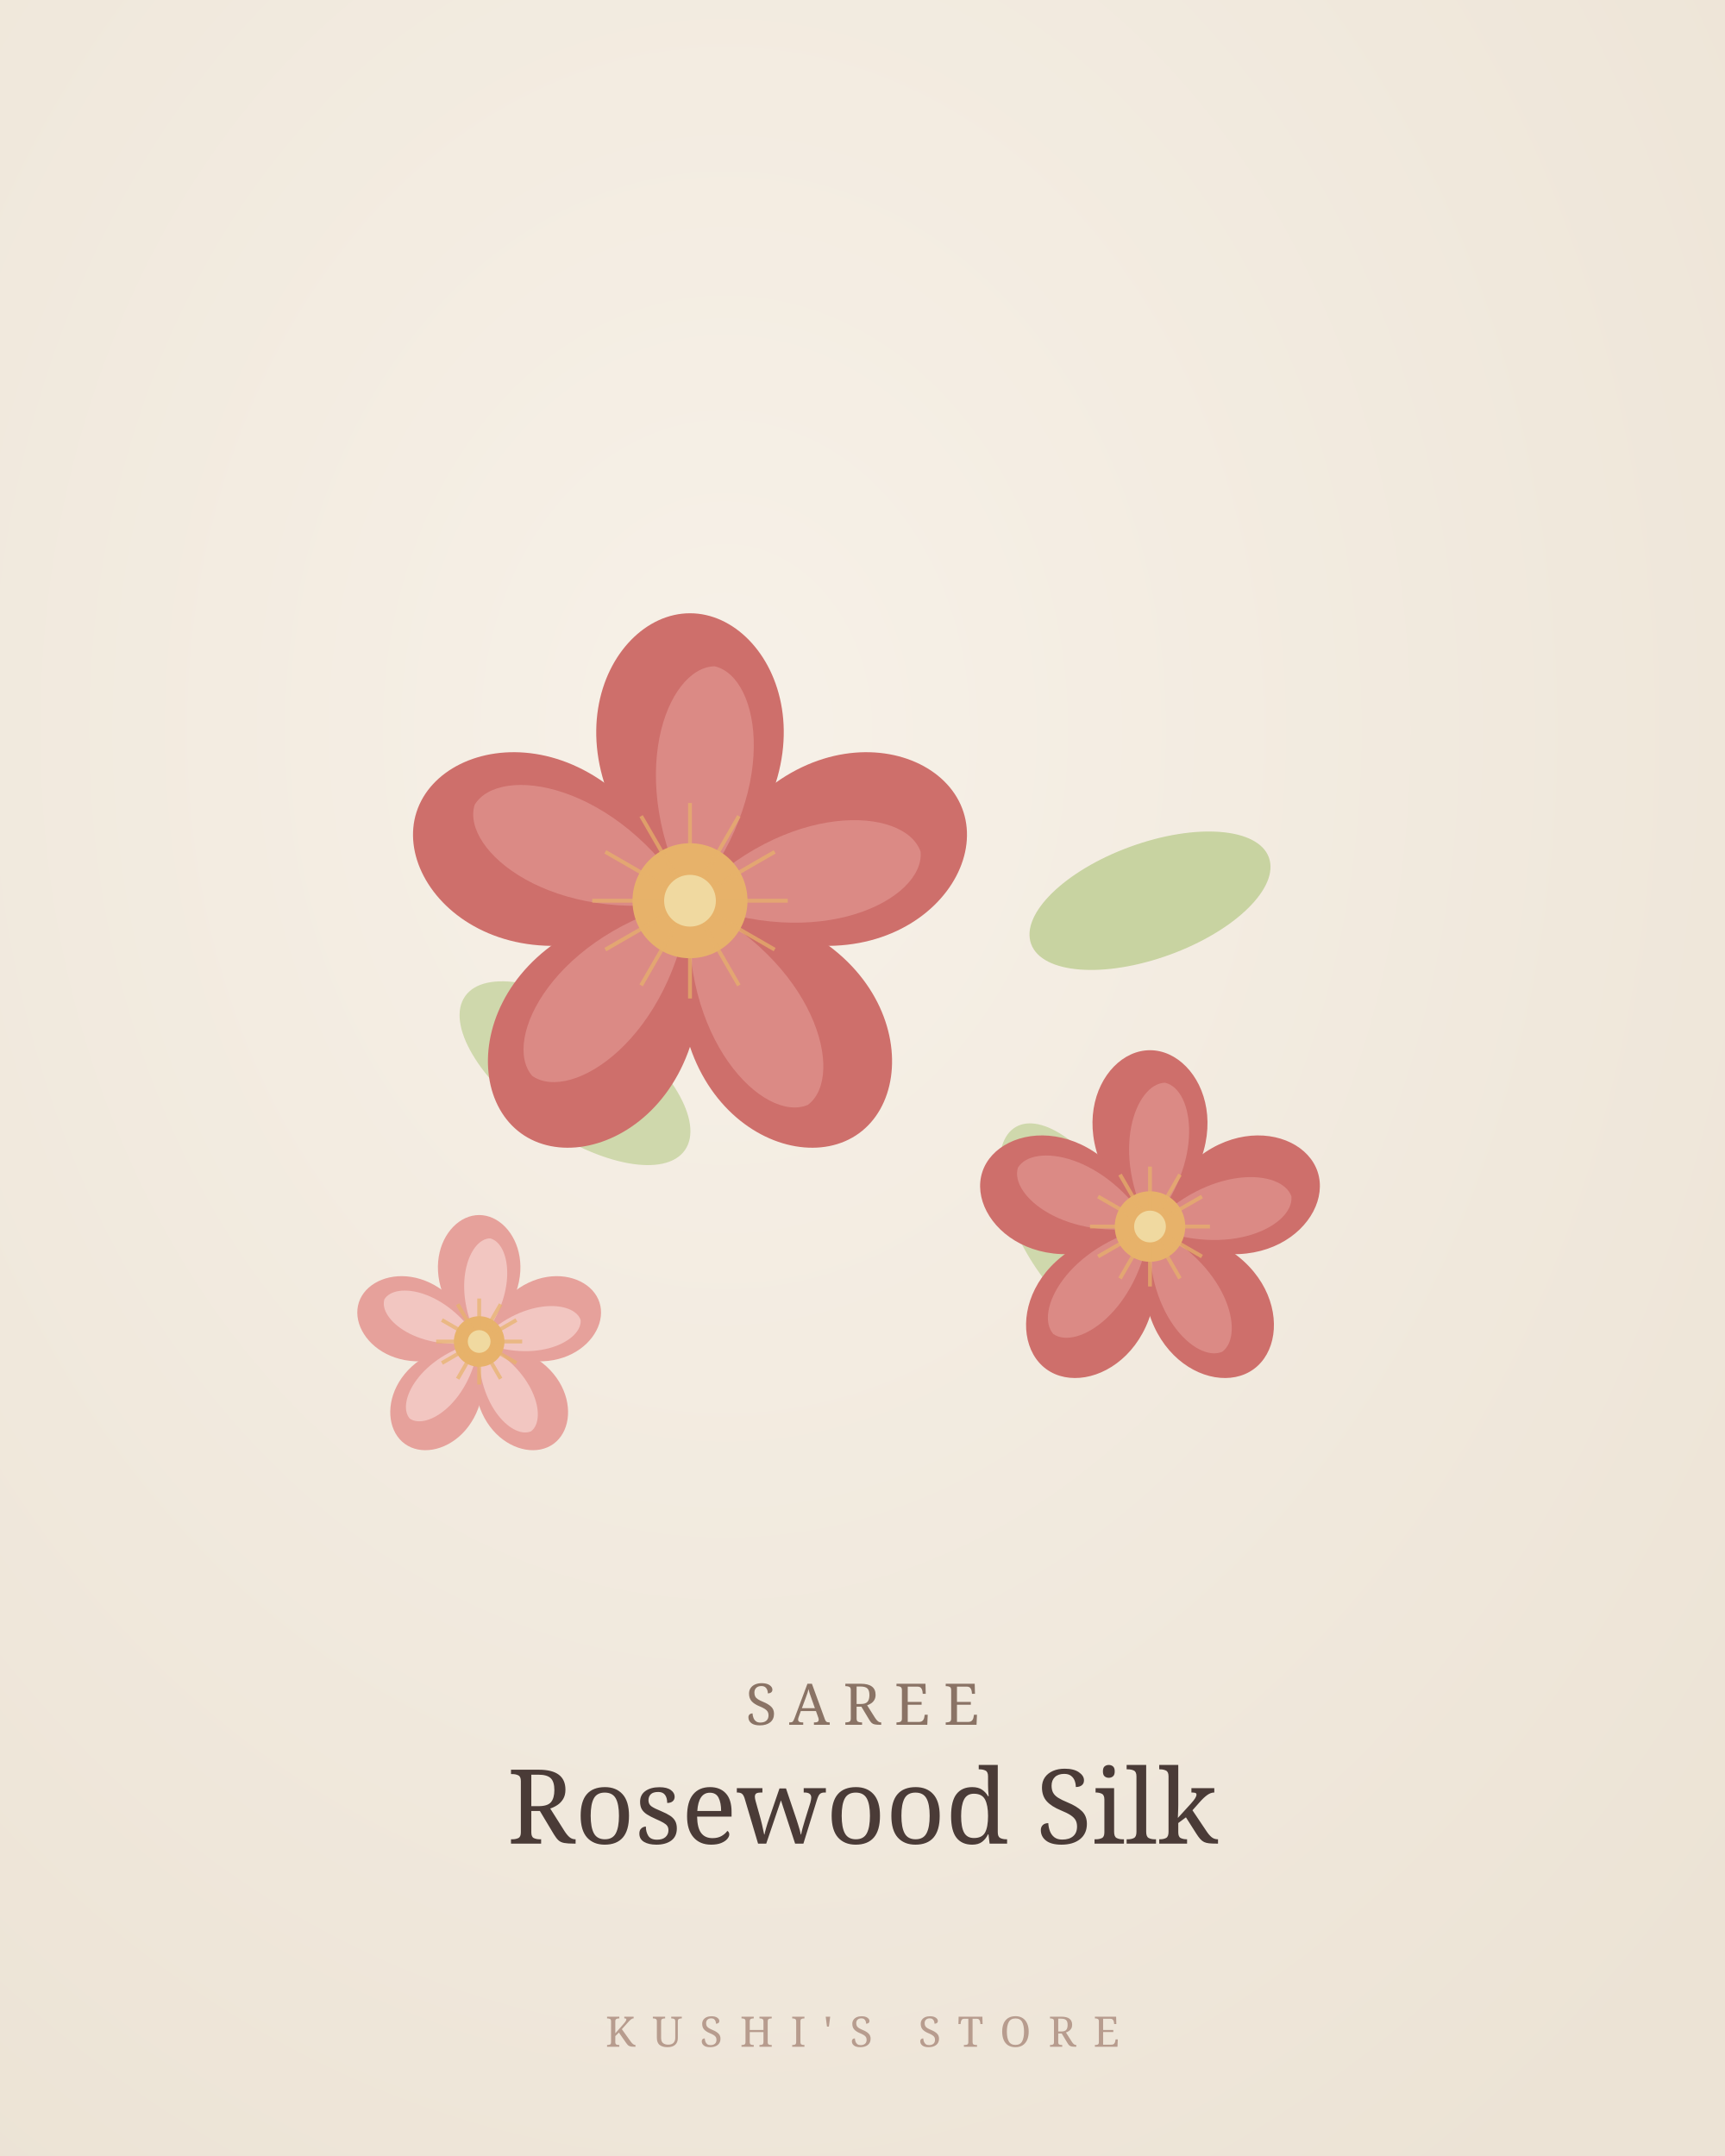
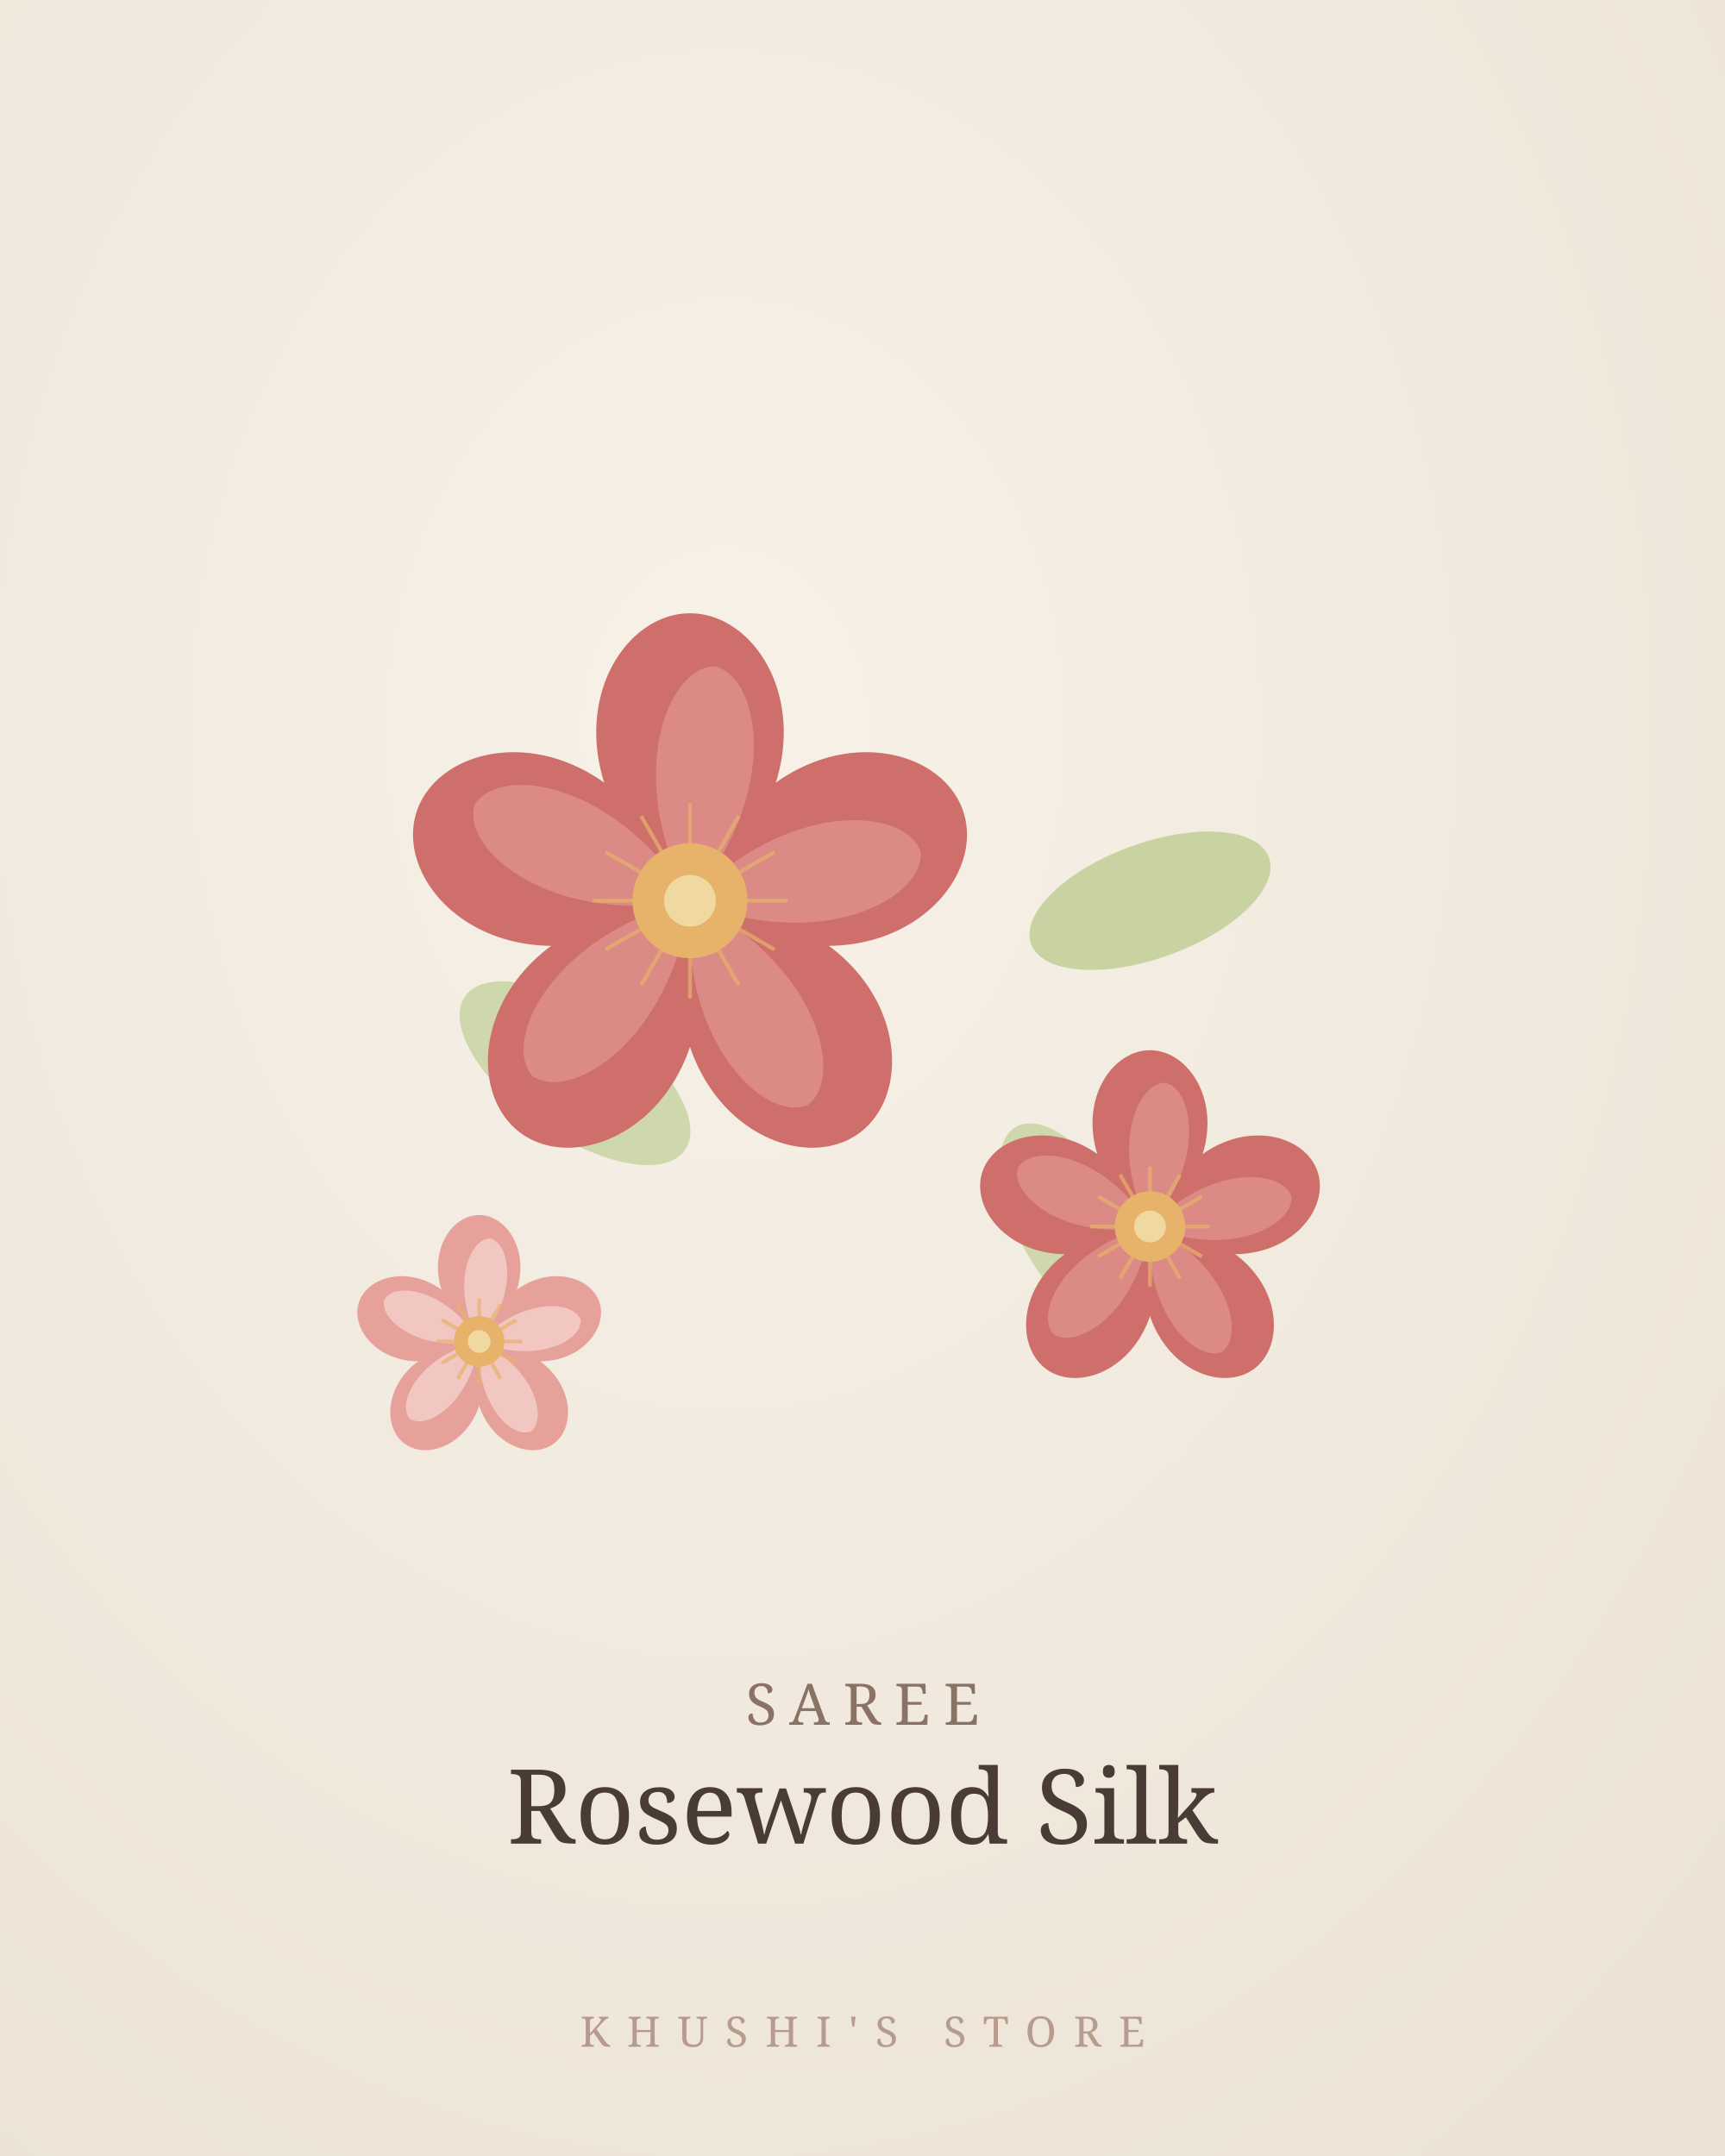
<svg xmlns="http://www.w3.org/2000/svg" width="900" height="1125" viewBox="0 0 900 1125">
  <defs>
    <radialGradient id="bg" cx="42%" cy="34%" r="80%">
      <stop offset="0" stop-color="#F7F1E8" />
      <stop offset="1" stop-color="#ECE3D5" />
    </radialGradient>
  </defs>
  <rect width="900" height="1125" fill="url(#bg)" />
  <g opacity="0.9">
    <ellipse transform="rotate(35 300 560)" cx="300" cy="560" rx="70" ry="32" fill="#CBD6A6" />
    <ellipse transform="rotate(-20 600 470)" cx="600" cy="470" rx="66" ry="30" fill="#C3D09A" />
    <ellipse transform="rotate(60 560 640)" cx="560" cy="640" rx="60" ry="28" fill="#CBD6A6" />
  </g>
  <path transform="rotate(0 360 470)" d="M360 470       C277.5 402.5, 314.625 320, 360 320       C405.375 320, 442.5 402.5, 360 470 Z" fill="#CE6F6B" />
  <path transform="rotate(72 360 470)" d="M360 470       C277.5 402.5, 314.625 320, 360 320       C405.375 320, 442.5 402.5, 360 470 Z" fill="#CE6F6B" />
  <path transform="rotate(144 360 470)" d="M360 470       C277.5 402.5, 314.625 320, 360 320       C405.375 320, 442.5 402.5, 360 470 Z" fill="#CE6F6B" />
  <path transform="rotate(216 360 470)" d="M360 470       C277.5 402.5, 314.625 320, 360 320       C405.375 320, 442.5 402.5, 360 470 Z" fill="#CE6F6B" />
  <path transform="rotate(288 360 470)" d="M360 470       C277.5 402.5, 314.625 320, 360 320       C405.375 320, 442.5 402.5, 360 470 Z" fill="#CE6F6B" />
  <path transform="rotate(6 360 470)" d="M360 470       C318.75 410, 335.25 350, 360 347       C384.75 350, 401.25 410, 360 470 Z" fill="#E6A19B" fill-opacity="0.55" />
  <path transform="rotate(78 360 470)" d="M360 470       C318.75 410, 335.25 350, 360 347       C384.75 350, 401.25 410, 360 470 Z" fill="#E6A19B" fill-opacity="0.55" />
  <path transform="rotate(150 360 470)" d="M360 470       C318.75 410, 335.25 350, 360 347       C384.75 350, 401.25 410, 360 470 Z" fill="#E6A19B" fill-opacity="0.55" />
  <path transform="rotate(222 360 470)" d="M360 470       C318.75 410, 335.25 350, 360 347       C384.75 350, 401.25 410, 360 470 Z" fill="#E6A19B" fill-opacity="0.55" />
  <path transform="rotate(294 360 470)" d="M360 470       C318.75 410, 335.25 350, 360 347       C384.75 350, 401.25 410, 360 470 Z" fill="#E6A19B" fill-opacity="0.55" />
  <circle cx="360" cy="470" r="30" fill="#E7B26A" />
  <line x1="360" y1="470" x2="411" y2="470" stroke="#E7B26A" stroke-width="2" stroke-opacity="0.7" />
  <line x1="360" y1="470" x2="404.167" y2="495.5" stroke="#E7B26A" stroke-width="2" stroke-opacity="0.7" />
  <line x1="360" y1="470" x2="385.5" y2="514.167" stroke="#E7B26A" stroke-width="2" stroke-opacity="0.7" />
  <line x1="360" y1="470" x2="360" y2="521" stroke="#E7B26A" stroke-width="2" stroke-opacity="0.7" />
  <line x1="360" y1="470" x2="334.5" y2="514.167" stroke="#E7B26A" stroke-width="2" stroke-opacity="0.7" />
  <line x1="360" y1="470" x2="315.833" y2="495.5" stroke="#E7B26A" stroke-width="2" stroke-opacity="0.7" />
  <line x1="360" y1="470" x2="309" y2="470" stroke="#E7B26A" stroke-width="2" stroke-opacity="0.7" />
  <line x1="360" y1="470" x2="315.833" y2="444.5" stroke="#E7B26A" stroke-width="2" stroke-opacity="0.7" />
  <line x1="360" y1="470" x2="334.5" y2="425.833" stroke="#E7B26A" stroke-width="2" stroke-opacity="0.7" />
  <line x1="360" y1="470" x2="360" y2="419" stroke="#E7B26A" stroke-width="2" stroke-opacity="0.7" />
  <line x1="360" y1="470" x2="385.5" y2="425.833" stroke="#E7B26A" stroke-width="2" stroke-opacity="0.7" />
  <line x1="360" y1="470" x2="404.167" y2="444.5" stroke="#E7B26A" stroke-width="2" stroke-opacity="0.7" />
  <circle cx="360" cy="470" r="13.5" fill="#F0D9A0" />
  <path transform="rotate(0 600 640)" d="M600 640       C549.4 598.6, 572.17 548, 600 548       C627.83 548, 650.6 598.6, 600 640 Z" fill="#CE6F6B" />
  <path transform="rotate(72 600 640)" d="M600 640       C549.4 598.6, 572.17 548, 600 548       C627.83 548, 650.6 598.6, 600 640 Z" fill="#CE6F6B" />
  <path transform="rotate(144 600 640)" d="M600 640       C549.4 598.6, 572.17 548, 600 548       C627.83 548, 650.6 598.6, 600 640 Z" fill="#CE6F6B" />
  <path transform="rotate(216 600 640)" d="M600 640       C549.4 598.6, 572.17 548, 600 548       C627.83 548, 650.6 598.6, 600 640 Z" fill="#CE6F6B" />
  <path transform="rotate(288 600 640)" d="M600 640       C549.4 598.6, 572.17 548, 600 548       C627.83 548, 650.6 598.6, 600 640 Z" fill="#CE6F6B" />
  <path transform="rotate(6 600 640)" d="M600 640       C574.7 603.2, 584.82 566.4, 600 564.56       C615.18 566.4, 625.3 603.2, 600 640 Z" fill="#E6A19B" fill-opacity="0.55" />
  <path transform="rotate(78 600 640)" d="M600 640       C574.7 603.2, 584.82 566.4, 600 564.56       C615.18 566.4, 625.3 603.2, 600 640 Z" fill="#E6A19B" fill-opacity="0.55" />
  <path transform="rotate(150 600 640)" d="M600 640       C574.7 603.2, 584.82 566.4, 600 564.56       C615.18 566.4, 625.3 603.2, 600 640 Z" fill="#E6A19B" fill-opacity="0.55" />
  <path transform="rotate(222 600 640)" d="M600 640       C574.7 603.2, 584.82 566.4, 600 564.56       C615.18 566.4, 625.3 603.2, 600 640 Z" fill="#E6A19B" fill-opacity="0.55" />
  <path transform="rotate(294 600 640)" d="M600 640       C574.7 603.2, 584.82 566.4, 600 564.56       C615.18 566.4, 625.3 603.2, 600 640 Z" fill="#E6A19B" fill-opacity="0.55" />
  <circle cx="600" cy="640" r="18.4" fill="#E7B26A" />
  <line x1="600" y1="640" x2="631.28" y2="640" stroke="#E7B26A" stroke-width="2" stroke-opacity="0.7" />
  <line x1="600" y1="640" x2="627.089" y2="655.64" stroke="#E7B26A" stroke-width="2" stroke-opacity="0.7" />
  <line x1="600" y1="640" x2="615.64" y2="667.089" stroke="#E7B26A" stroke-width="2" stroke-opacity="0.7" />
  <line x1="600" y1="640" x2="600" y2="671.28" stroke="#E7B26A" stroke-width="2" stroke-opacity="0.7" />
  <line x1="600" y1="640" x2="584.36" y2="667.089" stroke="#E7B26A" stroke-width="2" stroke-opacity="0.7" />
  <line x1="600" y1="640" x2="572.911" y2="655.64" stroke="#E7B26A" stroke-width="2" stroke-opacity="0.7" />
  <line x1="600" y1="640" x2="568.72" y2="640" stroke="#E7B26A" stroke-width="2" stroke-opacity="0.7" />
  <line x1="600" y1="640" x2="572.911" y2="624.36" stroke="#E7B26A" stroke-width="2" stroke-opacity="0.7" />
  <line x1="600" y1="640" x2="584.36" y2="612.911" stroke="#E7B26A" stroke-width="2" stroke-opacity="0.7" />
  <line x1="600" y1="640" x2="600" y2="608.72" stroke="#E7B26A" stroke-width="2" stroke-opacity="0.7" />
  <line x1="600" y1="640" x2="615.64" y2="612.911" stroke="#E7B26A" stroke-width="2" stroke-opacity="0.7" />
  <line x1="600" y1="640" x2="627.089" y2="624.36" stroke="#E7B26A" stroke-width="2" stroke-opacity="0.7" />
  <circle cx="600" cy="640" r="8.28" fill="#F0D9A0" />
  <path transform="rotate(0 250 700)" d="M250 700       C213.7 670.3, 230.035 634, 250 634       C269.965 634, 286.3 670.3, 250 700 Z" fill="#E6A19B" />
  <path transform="rotate(72 250 700)" d="M250 700       C213.7 670.3, 230.035 634, 250 634       C269.965 634, 286.3 670.3, 250 700 Z" fill="#E6A19B" />
  <path transform="rotate(144 250 700)" d="M250 700       C213.7 670.3, 230.035 634, 250 634       C269.965 634, 286.3 670.3, 250 700 Z" fill="#E6A19B" />
  <path transform="rotate(216 250 700)" d="M250 700       C213.7 670.3, 230.035 634, 250 634       C269.965 634, 286.3 670.3, 250 700 Z" fill="#E6A19B" />
  <path transform="rotate(288 250 700)" d="M250 700       C213.7 670.3, 230.035 634, 250 634       C269.965 634, 286.3 670.3, 250 700 Z" fill="#E6A19B" />
  <path transform="rotate(6 250 700)" d="M250 700       C231.85 673.6, 239.11 647.2, 250 645.88       C260.89 647.2, 268.15 673.6, 250 700 Z" fill="#FBE3DF" fill-opacity="0.55" />
  <path transform="rotate(78 250 700)" d="M250 700       C231.85 673.6, 239.11 647.2, 250 645.88       C260.89 647.2, 268.15 673.6, 250 700 Z" fill="#FBE3DF" fill-opacity="0.55" />
  <path transform="rotate(150 250 700)" d="M250 700       C231.85 673.6, 239.11 647.2, 250 645.88       C260.89 647.2, 268.15 673.6, 250 700 Z" fill="#FBE3DF" fill-opacity="0.55" />
  <path transform="rotate(222 250 700)" d="M250 700       C231.85 673.6, 239.11 647.2, 250 645.88       C260.89 647.2, 268.15 673.6, 250 700 Z" fill="#FBE3DF" fill-opacity="0.55" />
  <path transform="rotate(294 250 700)" d="M250 700       C231.85 673.6, 239.11 647.2, 250 645.88       C260.89 647.2, 268.15 673.6, 250 700 Z" fill="#FBE3DF" fill-opacity="0.55" />
  <circle cx="250" cy="700" r="13.2" fill="#E7B26A" />
  <line x1="250" y1="700" x2="272.44" y2="700" stroke="#E7B26A" stroke-width="2" stroke-opacity="0.7" />
  <line x1="250" y1="700" x2="269.434" y2="711.22" stroke="#E7B26A" stroke-width="2" stroke-opacity="0.7" />
  <line x1="250" y1="700" x2="261.22" y2="719.434" stroke="#E7B26A" stroke-width="2" stroke-opacity="0.7" />
  <line x1="250" y1="700" x2="250" y2="722.44" stroke="#E7B26A" stroke-width="2" stroke-opacity="0.7" />
  <line x1="250" y1="700" x2="238.78" y2="719.434" stroke="#E7B26A" stroke-width="2" stroke-opacity="0.7" />
  <line x1="250" y1="700" x2="230.566" y2="711.22" stroke="#E7B26A" stroke-width="2" stroke-opacity="0.7" />
  <line x1="250" y1="700" x2="227.56" y2="700" stroke="#E7B26A" stroke-width="2" stroke-opacity="0.7" />
  <line x1="250" y1="700" x2="230.566" y2="688.78" stroke="#E7B26A" stroke-width="2" stroke-opacity="0.7" />
  <line x1="250" y1="700" x2="238.78" y2="680.566" stroke="#E7B26A" stroke-width="2" stroke-opacity="0.7" />
  <line x1="250" y1="700" x2="250" y2="677.56" stroke="#E7B26A" stroke-width="2" stroke-opacity="0.7" />
  <line x1="250" y1="700" x2="261.22" y2="680.566" stroke="#E7B26A" stroke-width="2" stroke-opacity="0.7" />
  <line x1="250" y1="700" x2="269.434" y2="688.78" stroke="#E7B26A" stroke-width="2" stroke-opacity="0.7" />
  <circle cx="250" cy="700" r="5.94" fill="#F0D9A0" />
  <text x="450" y="900" text-anchor="middle" fill="#8A7365" font-family="Georgia, serif" font-size="30" letter-spacing="7">SAREE</text>
  <text x="450" y="962" text-anchor="middle" fill="#4A3B37" font-family="Georgia, serif" font-size="54">Rosewood Silk</text>
-   <text x="450" y="1068" text-anchor="middle" fill="#B79C8E" font-family="Georgia, serif" font-size="22" letter-spacing="9">KUSHI'S STORE</text>
+   <text x="450" y="1068" text-anchor="middle" fill="#B79C8E" font-family="Georgia, serif" font-size="22" letter-spacing="9">KHUSHI'S STORE</text>
</svg>
